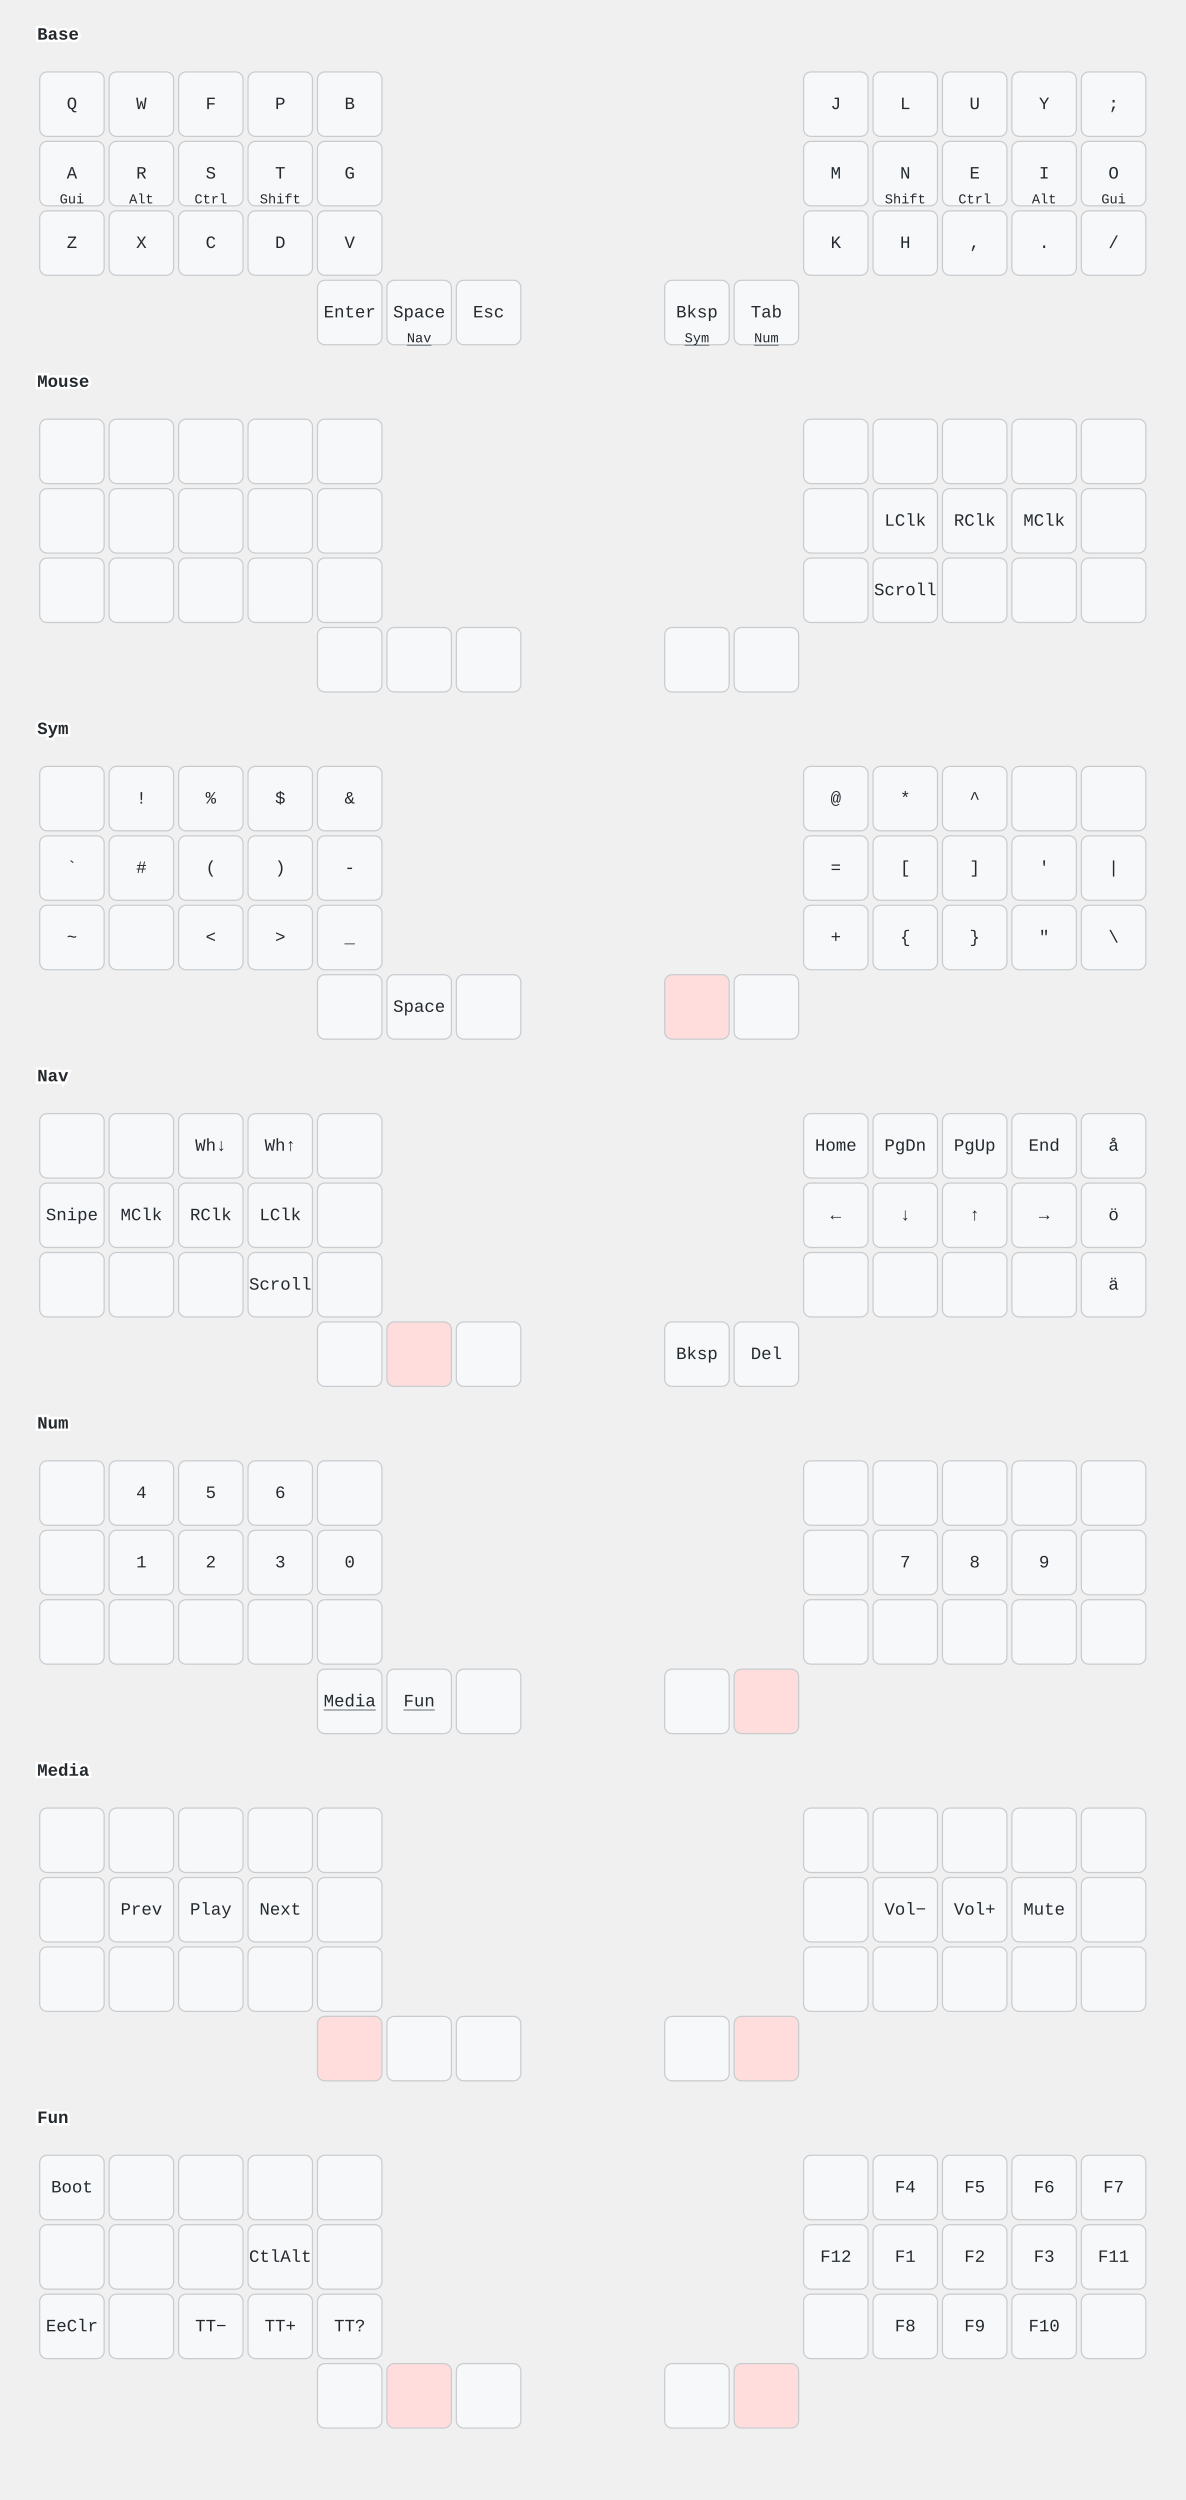
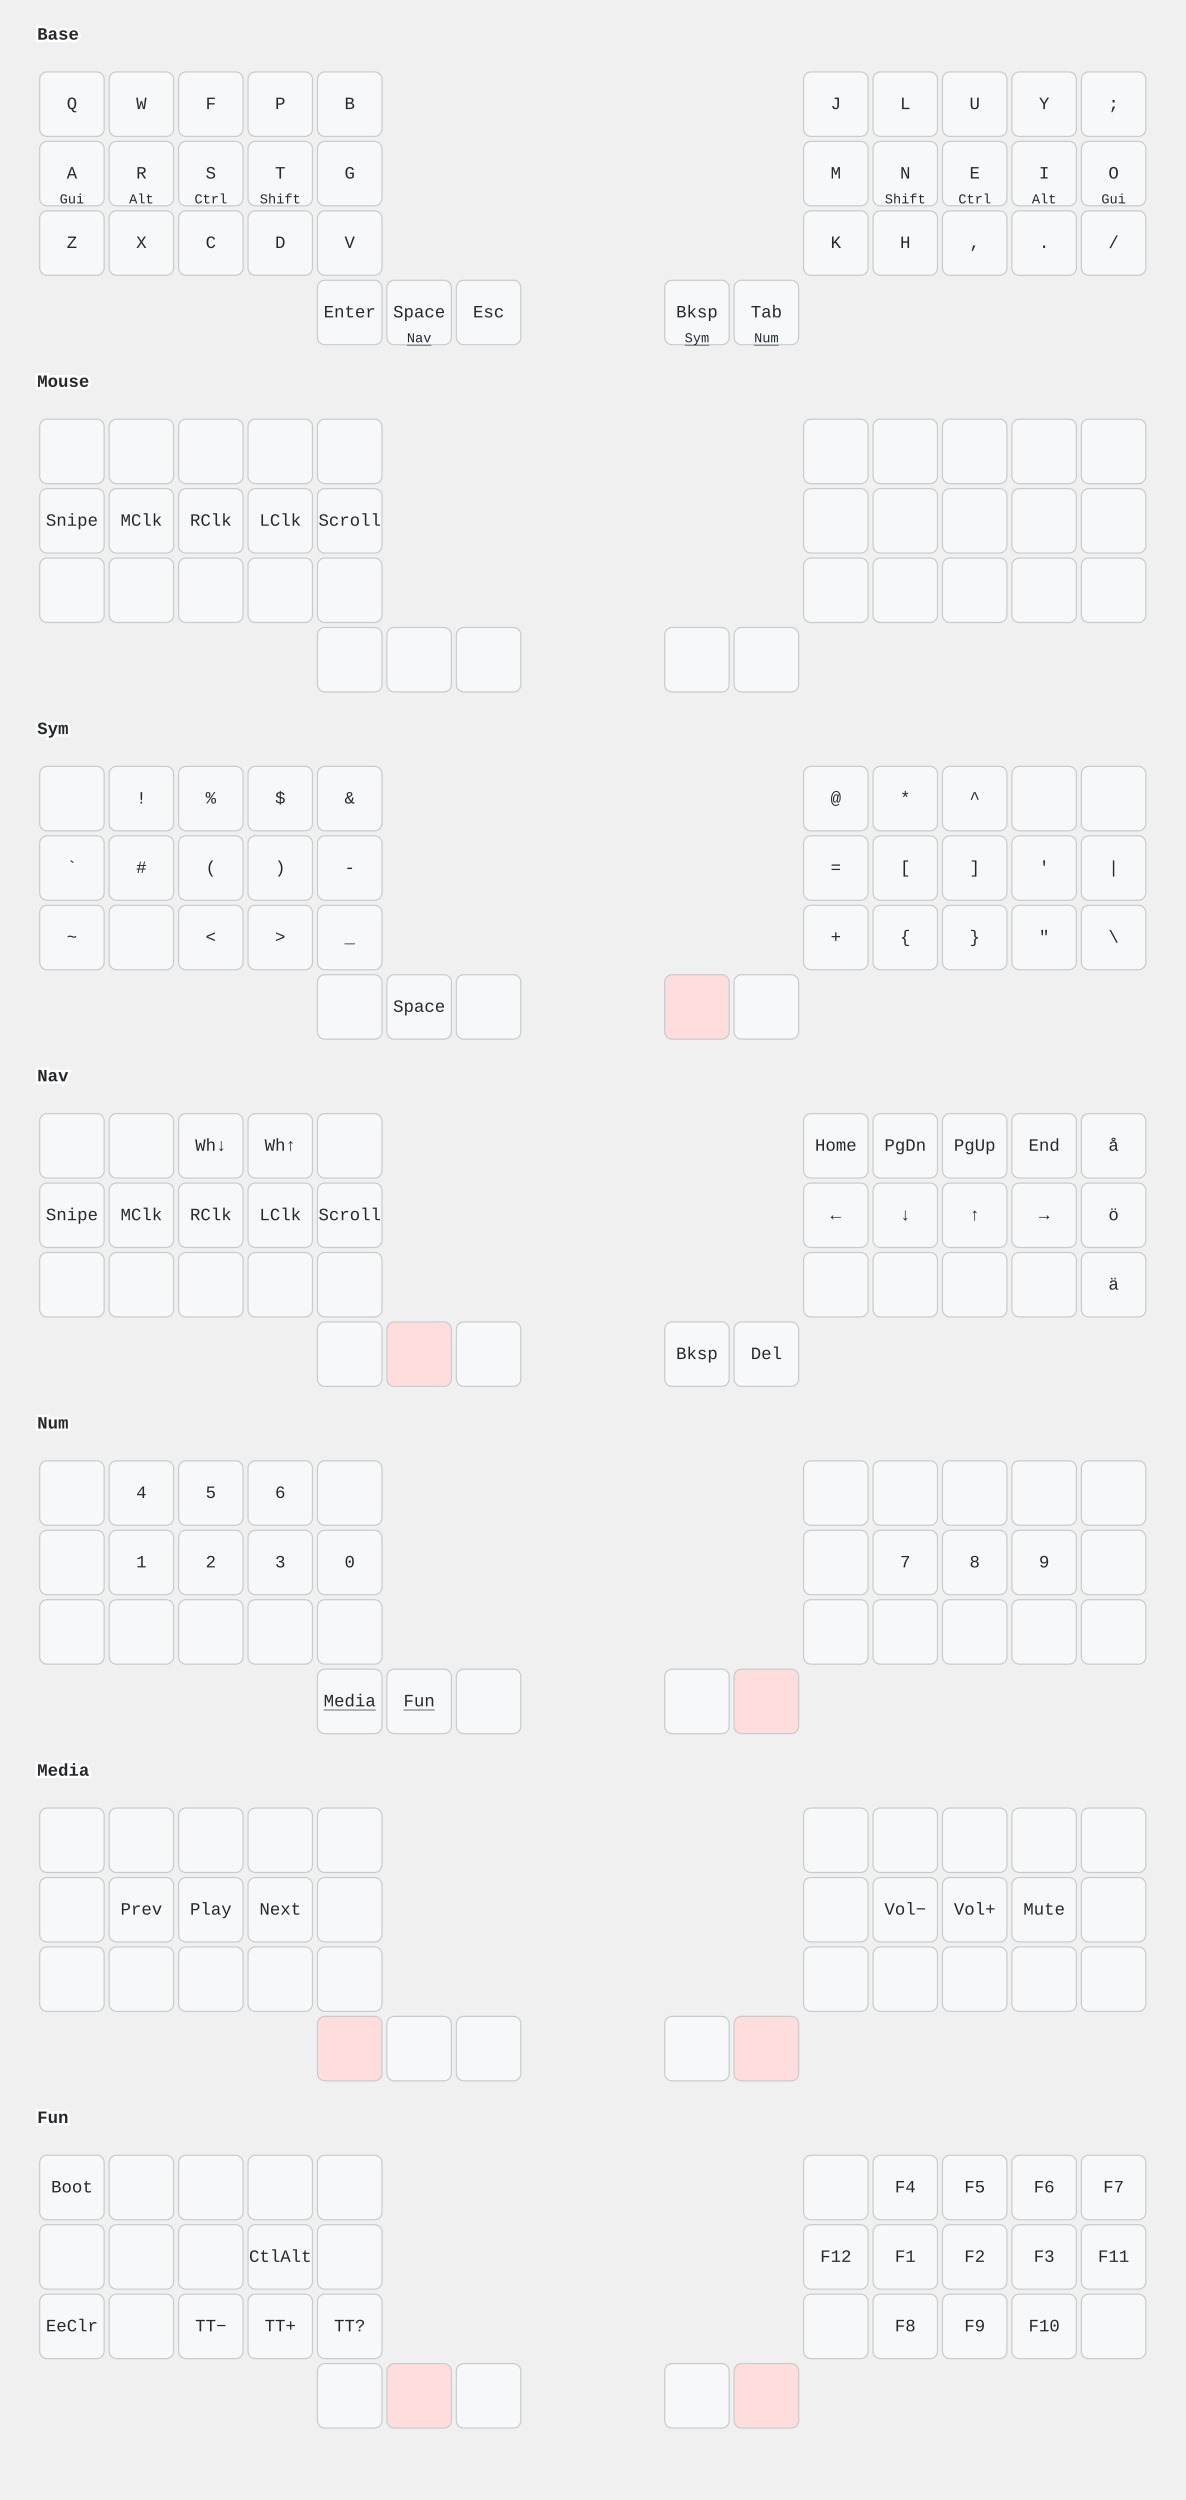
<svg xmlns="http://www.w3.org/2000/svg" width="956" height="2016" viewBox="0 0 956 2016" class="keymap">
  <style>/* inherit to force styles through use tags */
svg path {
    fill: inherit;
}

/* font and background color specifications */
svg.keymap {
    font-family: SFMono-Regular,Consolas,Liberation Mono,Menlo,monospace;
    font-size: 14px;
    font-kerning: normal;
    text-rendering: optimizeLegibility;
    fill: #24292e;
}

/* default key styling */
rect.key {
    fill: #f6f8fa;
}

rect.key, rect.combo {
    stroke: #c9cccf;
    stroke-width: 1;
}

/* default key side styling, only used is draw_key_sides is set */
rect.side {
    filter: brightness(90%);
}

/* color accent for combo boxes */
rect.combo, rect.combo-separate {
    fill: #cdf;
}

/* color accent for held keys */
rect.held, rect.combo.held {
    fill: #fdd;
}

/* color accent for ghost (optional) keys */
rect.ghost, rect.combo.ghost {
    stroke-dasharray: 4, 4;
    stroke-width: 2;
}

text {
    text-anchor: middle;
    dominant-baseline: middle;
}

/* styling for layer labels */
text.label {
    font-weight: bold;
    text-anchor: start;
    stroke: white;
    stroke-width: 4;
    paint-order: stroke;
}

/* styling for optional footer */
text.footer {
    text-anchor: end;
    dominant-baseline: auto;
    stroke: white;
    stroke-width: 4;
    paint-order: stroke;
}

/* styling for combo tap, and key non-tap label text */
text.combo, text.hold, text.shifted, text.left, text.right {
    font-size: 11px;
}

text.hold {
    text-anchor: middle;
    dominant-baseline: auto;
}

text.shifted {
    text-anchor: middle;
    dominant-baseline: hanging;
}

text.left {
    text-anchor: start;
}

text.right {
    text-anchor: end;
}

text.layer-activator {
    text-decoration: underline;
}

/* styling for hold/shifted label text in combo box */
text.combo.hold, text.combo.shifted, text.combo.left, text.combo.right {
    font-size: 8px;
}

/* lighter symbol for transparent keys */
text.trans {
    fill: #7b7e81;
}

/* styling for combo dendrons */
path.combo {
    stroke-width: 1;
    stroke: gray;
    fill: none;
}

/* Start Tabler Icons Cleanup */
/* cannot use height/width with glyphs */
.icon-tabler &gt; path {
    fill: inherit;
    stroke: inherit;
    stroke-width: 2;
}
/* hide tabler's default box */
.icon-tabler &gt; path[stroke="none"][fill="none"] {
    visibility: hidden;
}
/* End Tabler Icons Cleanup */

@media (prefers-color-scheme: dark) {
svg.keymap { fill: #d1d6db; }
rect.key { fill: #3f4750; }
rect.key, rect.combo { stroke: #60666c; }
rect.combo, rect.combo-separate { fill: #1f3d7a; }
rect.held, rect.combo.held { fill: #854747; }
text.label, text.footer { stroke: black; }
text.trans { fill: #7e8184; }
path.combo { stroke: #7f7f7f; }

}</style>
  <g transform="translate(30, 0)" class="layer-Base">
    <text x="0" y="28" class="label" id="Base">Base</text>
    <g transform="translate(0, 56)">
      <g transform="translate(28, 28)" class="key keypos-0">
        <rect rx="6" ry="6" x="-26" y="-26" width="52" height="52" class="key" />
        <text x="0" y="0" class="key tap">Q</text>
      </g>
      <g transform="translate(84, 28)" class="key keypos-1">
        <rect rx="6" ry="6" x="-26" y="-26" width="52" height="52" class="key" />
        <text x="0" y="0" class="key tap">W</text>
      </g>
      <g transform="translate(140, 28)" class="key keypos-2">
        <rect rx="6" ry="6" x="-26" y="-26" width="52" height="52" class="key" />
        <text x="0" y="0" class="key tap">F</text>
      </g>
      <g transform="translate(196, 28)" class="key keypos-3">
        <rect rx="6" ry="6" x="-26" y="-26" width="52" height="52" class="key" />
        <text x="0" y="0" class="key tap">P</text>
      </g>
      <g transform="translate(252, 28)" class="key keypos-4">
        <rect rx="6" ry="6" x="-26" y="-26" width="52" height="52" class="key" />
        <text x="0" y="0" class="key tap">B</text>
      </g>
      <g transform="translate(644, 28)" class="key keypos-5">
        <rect rx="6" ry="6" x="-26" y="-26" width="52" height="52" class="key" />
        <text x="0" y="0" class="key tap">J</text>
      </g>
      <g transform="translate(700, 28)" class="key keypos-6">
        <rect rx="6" ry="6" x="-26" y="-26" width="52" height="52" class="key" />
        <text x="0" y="0" class="key tap">L</text>
      </g>
      <g transform="translate(756, 28)" class="key keypos-7">
        <rect rx="6" ry="6" x="-26" y="-26" width="52" height="52" class="key" />
        <text x="0" y="0" class="key tap">U</text>
      </g>
      <g transform="translate(812, 28)" class="key keypos-8">
        <rect rx="6" ry="6" x="-26" y="-26" width="52" height="52" class="key" />
        <text x="0" y="0" class="key tap">Y</text>
      </g>
      <g transform="translate(868, 28)" class="key keypos-9">
        <rect rx="6" ry="6" x="-26" y="-26" width="52" height="52" class="key" />
        <text x="0" y="0" class="key tap">;</text>
      </g>
      <g transform="translate(28, 84)" class="key keypos-10">
        <rect rx="6" ry="6" x="-26" y="-26" width="52" height="52" class="key" />
        <text x="0" y="0" class="key tap">A</text>
        <text x="0" y="24" class="key hold">Gui</text>
      </g>
      <g transform="translate(84, 84)" class="key keypos-11">
        <rect rx="6" ry="6" x="-26" y="-26" width="52" height="52" class="key" />
        <text x="0" y="0" class="key tap">R</text>
        <text x="0" y="24" class="key hold">Alt</text>
      </g>
      <g transform="translate(140, 84)" class="key keypos-12">
        <rect rx="6" ry="6" x="-26" y="-26" width="52" height="52" class="key" />
        <text x="0" y="0" class="key tap">S</text>
        <text x="0" y="24" class="key hold">Ctrl</text>
      </g>
      <g transform="translate(196, 84)" class="key keypos-13">
        <rect rx="6" ry="6" x="-26" y="-26" width="52" height="52" class="key" />
        <text x="0" y="0" class="key tap">T</text>
        <text x="0" y="24" class="key hold">Shift</text>
      </g>
      <g transform="translate(252, 84)" class="key keypos-14">
        <rect rx="6" ry="6" x="-26" y="-26" width="52" height="52" class="key" />
        <text x="0" y="0" class="key tap">G</text>
      </g>
      <g transform="translate(644, 84)" class="key keypos-15">
        <rect rx="6" ry="6" x="-26" y="-26" width="52" height="52" class="key" />
        <text x="0" y="0" class="key tap">M</text>
      </g>
      <g transform="translate(700, 84)" class="key keypos-16">
        <rect rx="6" ry="6" x="-26" y="-26" width="52" height="52" class="key" />
        <text x="0" y="0" class="key tap">N</text>
        <text x="0" y="24" class="key hold">Shift</text>
      </g>
      <g transform="translate(756, 84)" class="key keypos-17">
        <rect rx="6" ry="6" x="-26" y="-26" width="52" height="52" class="key" />
        <text x="0" y="0" class="key tap">E</text>
        <text x="0" y="24" class="key hold">Ctrl</text>
      </g>
      <g transform="translate(812, 84)" class="key keypos-18">
        <rect rx="6" ry="6" x="-26" y="-26" width="52" height="52" class="key" />
        <text x="0" y="0" class="key tap">I</text>
        <text x="0" y="24" class="key hold">Alt</text>
      </g>
      <g transform="translate(868, 84)" class="key keypos-19">
        <rect rx="6" ry="6" x="-26" y="-26" width="52" height="52" class="key" />
        <text x="0" y="0" class="key tap">O</text>
        <text x="0" y="24" class="key hold">Gui</text>
      </g>
      <g transform="translate(28, 140)" class="key keypos-20">
        <rect rx="6" ry="6" x="-26" y="-26" width="52" height="52" class="key" />
        <text x="0" y="0" class="key tap">Z</text>
      </g>
      <g transform="translate(84, 140)" class="key keypos-21">
        <rect rx="6" ry="6" x="-26" y="-26" width="52" height="52" class="key" />
        <text x="0" y="0" class="key tap">X</text>
      </g>
      <g transform="translate(140, 140)" class="key keypos-22">
        <rect rx="6" ry="6" x="-26" y="-26" width="52" height="52" class="key" />
        <text x="0" y="0" class="key tap">C</text>
      </g>
      <g transform="translate(196, 140)" class="key keypos-23">
        <rect rx="6" ry="6" x="-26" y="-26" width="52" height="52" class="key" />
        <text x="0" y="0" class="key tap">D</text>
      </g>
      <g transform="translate(252, 140)" class="key keypos-24">
        <rect rx="6" ry="6" x="-26" y="-26" width="52" height="52" class="key" />
        <text x="0" y="0" class="key tap">V</text>
      </g>
      <g transform="translate(644, 140)" class="key keypos-25">
        <rect rx="6" ry="6" x="-26" y="-26" width="52" height="52" class="key" />
        <text x="0" y="0" class="key tap">K</text>
      </g>
      <g transform="translate(700, 140)" class="key keypos-26">
        <rect rx="6" ry="6" x="-26" y="-26" width="52" height="52" class="key" />
        <text x="0" y="0" class="key tap">H</text>
      </g>
      <g transform="translate(756, 140)" class="key keypos-27">
        <rect rx="6" ry="6" x="-26" y="-26" width="52" height="52" class="key" />
        <text x="0" y="0" class="key tap">,</text>
      </g>
      <g transform="translate(812, 140)" class="key keypos-28">
        <rect rx="6" ry="6" x="-26" y="-26" width="52" height="52" class="key" />
        <text x="0" y="0" class="key tap">.</text>
      </g>
      <g transform="translate(868, 140)" class="key keypos-29">
        <rect rx="6" ry="6" x="-26" y="-26" width="52" height="52" class="key" />
        <text x="0" y="0" class="key tap">/</text>
      </g>
      <g transform="translate(252, 196)" class="key keypos-30">
        <rect rx="6" ry="6" x="-26" y="-26" width="52" height="52" class="key" />
        <text x="0" y="0" class="key tap">Enter</text>
      </g>
      <g transform="translate(308, 196)" class="key keypos-31">
        <rect rx="6" ry="6" x="-26" y="-26" width="52" height="52" class="key" />
        <text x="0" y="0" class="key tap">Space</text>
        <a href="#Nav">
          <text x="0" y="24" class="key hold layer-activator">Nav</text>
        </a>
      </g>
      <g transform="translate(364, 196)" class="key keypos-32">
        <rect rx="6" ry="6" x="-26" y="-26" width="52" height="52" class="key" />
        <text x="0" y="0" class="key tap">Esc</text>
      </g>
      <g transform="translate(532, 196)" class="key keypos-33">
        <rect rx="6" ry="6" x="-26" y="-26" width="52" height="52" class="key" />
        <text x="0" y="0" class="key tap">Bksp</text>
        <a href="#Sym">
          <text x="0" y="24" class="key hold layer-activator">Sym</text>
        </a>
      </g>
      <g transform="translate(588, 196)" class="key keypos-34">
        <rect rx="6" ry="6" x="-26" y="-26" width="52" height="52" class="key" />
        <text x="0" y="0" class="key tap">Tab</text>
        <a href="#Num">
          <text x="0" y="24" class="key hold layer-activator">Num</text>
        </a>
      </g>
    </g>
  </g>
  <g transform="translate(30, 280)" class="layer-Mouse">
    <text x="0" y="28" class="label" id="Mouse">Mouse</text>
    <g transform="translate(0, 56)">
      <g transform="translate(28, 28)" class="key trans keypos-0">
        <rect rx="6" ry="6" x="-26" y="-26" width="52" height="52" class="key trans" />
      </g>
      <g transform="translate(84, 28)" class="key trans keypos-1">
        <rect rx="6" ry="6" x="-26" y="-26" width="52" height="52" class="key trans" />
      </g>
      <g transform="translate(140, 28)" class="key trans keypos-2">
        <rect rx="6" ry="6" x="-26" y="-26" width="52" height="52" class="key trans" />
      </g>
      <g transform="translate(196, 28)" class="key trans keypos-3">
        <rect rx="6" ry="6" x="-26" y="-26" width="52" height="52" class="key trans" />
      </g>
      <g transform="translate(252, 28)" class="key trans keypos-4">
        <rect rx="6" ry="6" x="-26" y="-26" width="52" height="52" class="key trans" />
      </g>
      <g transform="translate(644, 28)" class="key trans keypos-5">
        <rect rx="6" ry="6" x="-26" y="-26" width="52" height="52" class="key trans" />
      </g>
      <g transform="translate(700, 28)" class="key trans keypos-6">
        <rect rx="6" ry="6" x="-26" y="-26" width="52" height="52" class="key trans" />
      </g>
      <g transform="translate(756, 28)" class="key trans keypos-7">
        <rect rx="6" ry="6" x="-26" y="-26" width="52" height="52" class="key trans" />
      </g>
      <g transform="translate(812, 28)" class="key trans keypos-8">
        <rect rx="6" ry="6" x="-26" y="-26" width="52" height="52" class="key trans" />
      </g>
      <g transform="translate(868, 28)" class="key trans keypos-9">
        <rect rx="6" ry="6" x="-26" y="-26" width="52" height="52" class="key trans" />
      </g>
-       <g transform="translate(28, 84)" class="key trans keypos-10">
-         <rect rx="6" ry="6" x="-26" y="-26" width="52" height="52" class="key trans" />
-       </g>
-       <g transform="translate(84, 84)" class="key trans keypos-11">
-         <rect rx="6" ry="6" x="-26" y="-26" width="52" height="52" class="key trans" />
-       </g>
-       <g transform="translate(140, 84)" class="key trans keypos-12">
-         <rect rx="6" ry="6" x="-26" y="-26" width="52" height="52" class="key trans" />
-       </g>
-       <g transform="translate(196, 84)" class="key trans keypos-13">
-         <rect rx="6" ry="6" x="-26" y="-26" width="52" height="52" class="key trans" />
-       </g>
-       <g transform="translate(252, 84)" class="key trans keypos-14">
-         <rect rx="6" ry="6" x="-26" y="-26" width="52" height="52" class="key trans" />
+       <g transform="translate(28, 84)" class="key keypos-10">
+         <rect rx="6" ry="6" x="-26" y="-26" width="52" height="52" class="key" />
+         <text x="0" y="0" class="key tap">Snipe</text>
+       </g>
+       <g transform="translate(84, 84)" class="key keypos-11">
+         <rect rx="6" ry="6" x="-26" y="-26" width="52" height="52" class="key" />
+         <text x="0" y="0" class="key tap">MClk</text>
+       </g>
+       <g transform="translate(140, 84)" class="key keypos-12">
+         <rect rx="6" ry="6" x="-26" y="-26" width="52" height="52" class="key" />
+         <text x="0" y="0" class="key tap">RClk</text>
+       </g>
+       <g transform="translate(196, 84)" class="key keypos-13">
+         <rect rx="6" ry="6" x="-26" y="-26" width="52" height="52" class="key" />
+         <text x="0" y="0" class="key tap">LClk</text>
+       </g>
+       <g transform="translate(252, 84)" class="key keypos-14">
+         <rect rx="6" ry="6" x="-26" y="-26" width="52" height="52" class="key" />
+         <text x="0" y="0" class="key tap">Scroll</text>
      </g>
      <g transform="translate(644, 84)" class="key trans keypos-15">
        <rect rx="6" ry="6" x="-26" y="-26" width="52" height="52" class="key trans" />
      </g>
-       <g transform="translate(700, 84)" class="key keypos-16">
-         <rect rx="6" ry="6" x="-26" y="-26" width="52" height="52" class="key" />
-         <text x="0" y="0" class="key tap">LClk</text>
-       </g>
-       <g transform="translate(756, 84)" class="key keypos-17">
-         <rect rx="6" ry="6" x="-26" y="-26" width="52" height="52" class="key" />
-         <text x="0" y="0" class="key tap">RClk</text>
-       </g>
-       <g transform="translate(812, 84)" class="key keypos-18">
-         <rect rx="6" ry="6" x="-26" y="-26" width="52" height="52" class="key" />
-         <text x="0" y="0" class="key tap">MClk</text>
+       <g transform="translate(700, 84)" class="key trans keypos-16">
+         <rect rx="6" ry="6" x="-26" y="-26" width="52" height="52" class="key trans" />
+       </g>
+       <g transform="translate(756, 84)" class="key trans keypos-17">
+         <rect rx="6" ry="6" x="-26" y="-26" width="52" height="52" class="key trans" />
+       </g>
+       <g transform="translate(812, 84)" class="key trans keypos-18">
+         <rect rx="6" ry="6" x="-26" y="-26" width="52" height="52" class="key trans" />
      </g>
      <g transform="translate(868, 84)" class="key trans keypos-19">
        <rect rx="6" ry="6" x="-26" y="-26" width="52" height="52" class="key trans" />
      </g>
      <g transform="translate(28, 140)" class="key trans keypos-20">
        <rect rx="6" ry="6" x="-26" y="-26" width="52" height="52" class="key trans" />
      </g>
      <g transform="translate(84, 140)" class="key trans keypos-21">
        <rect rx="6" ry="6" x="-26" y="-26" width="52" height="52" class="key trans" />
      </g>
      <g transform="translate(140, 140)" class="key trans keypos-22">
        <rect rx="6" ry="6" x="-26" y="-26" width="52" height="52" class="key trans" />
      </g>
      <g transform="translate(196, 140)" class="key trans keypos-23">
        <rect rx="6" ry="6" x="-26" y="-26" width="52" height="52" class="key trans" />
      </g>
      <g transform="translate(252, 140)" class="key trans keypos-24">
        <rect rx="6" ry="6" x="-26" y="-26" width="52" height="52" class="key trans" />
      </g>
      <g transform="translate(644, 140)" class="key trans keypos-25">
        <rect rx="6" ry="6" x="-26" y="-26" width="52" height="52" class="key trans" />
      </g>
-       <g transform="translate(700, 140)" class="key keypos-26">
-         <rect rx="6" ry="6" x="-26" y="-26" width="52" height="52" class="key" />
-         <text x="0" y="0" class="key tap">Scroll</text>
+       <g transform="translate(700, 140)" class="key trans keypos-26">
+         <rect rx="6" ry="6" x="-26" y="-26" width="52" height="52" class="key trans" />
      </g>
      <g transform="translate(756, 140)" class="key trans keypos-27">
        <rect rx="6" ry="6" x="-26" y="-26" width="52" height="52" class="key trans" />
      </g>
      <g transform="translate(812, 140)" class="key trans keypos-28">
        <rect rx="6" ry="6" x="-26" y="-26" width="52" height="52" class="key trans" />
      </g>
      <g transform="translate(868, 140)" class="key trans keypos-29">
        <rect rx="6" ry="6" x="-26" y="-26" width="52" height="52" class="key trans" />
      </g>
      <g transform="translate(252, 196)" class="key trans keypos-30">
        <rect rx="6" ry="6" x="-26" y="-26" width="52" height="52" class="key trans" />
      </g>
      <g transform="translate(308, 196)" class="key trans keypos-31">
        <rect rx="6" ry="6" x="-26" y="-26" width="52" height="52" class="key trans" />
      </g>
      <g transform="translate(364, 196)" class="key trans keypos-32">
        <rect rx="6" ry="6" x="-26" y="-26" width="52" height="52" class="key trans" />
      </g>
      <g transform="translate(532, 196)" class="key trans keypos-33">
        <rect rx="6" ry="6" x="-26" y="-26" width="52" height="52" class="key trans" />
      </g>
      <g transform="translate(588, 196)" class="key trans keypos-34">
        <rect rx="6" ry="6" x="-26" y="-26" width="52" height="52" class="key trans" />
      </g>
    </g>
  </g>
  <g transform="translate(30, 560)" class="layer-Sym">
    <text x="0" y="28" class="label" id="Sym">Sym</text>
    <g transform="translate(0, 56)">
      <g transform="translate(28, 28)" class="key trans keypos-0">
        <rect rx="6" ry="6" x="-26" y="-26" width="52" height="52" class="key trans" />
      </g>
      <g transform="translate(84, 28)" class="key keypos-1">
        <rect rx="6" ry="6" x="-26" y="-26" width="52" height="52" class="key" />
        <text x="0" y="0" class="key tap">!</text>
      </g>
      <g transform="translate(140, 28)" class="key keypos-2">
        <rect rx="6" ry="6" x="-26" y="-26" width="52" height="52" class="key" />
        <text x="0" y="0" class="key tap">%</text>
      </g>
      <g transform="translate(196, 28)" class="key keypos-3">
        <rect rx="6" ry="6" x="-26" y="-26" width="52" height="52" class="key" />
        <text x="0" y="0" class="key tap">$</text>
      </g>
      <g transform="translate(252, 28)" class="key keypos-4">
        <rect rx="6" ry="6" x="-26" y="-26" width="52" height="52" class="key" />
        <text x="0" y="0" class="key tap">&amp;</text>
      </g>
      <g transform="translate(644, 28)" class="key keypos-5">
        <rect rx="6" ry="6" x="-26" y="-26" width="52" height="52" class="key" />
        <text x="0" y="0" class="key tap">@</text>
      </g>
      <g transform="translate(700, 28)" class="key keypos-6">
        <rect rx="6" ry="6" x="-26" y="-26" width="52" height="52" class="key" />
        <text x="0" y="0" class="key tap">*</text>
      </g>
      <g transform="translate(756, 28)" class="key keypos-7">
        <rect rx="6" ry="6" x="-26" y="-26" width="52" height="52" class="key" />
        <text x="0" y="0" class="key tap">^</text>
      </g>
      <g transform="translate(812, 28)" class="key trans keypos-8">
        <rect rx="6" ry="6" x="-26" y="-26" width="52" height="52" class="key trans" />
      </g>
      <g transform="translate(868, 28)" class="key trans keypos-9">
        <rect rx="6" ry="6" x="-26" y="-26" width="52" height="52" class="key trans" />
      </g>
      <g transform="translate(28, 84)" class="key keypos-10">
        <rect rx="6" ry="6" x="-26" y="-26" width="52" height="52" class="key" />
        <text x="0" y="0" class="key tap">`</text>
      </g>
      <g transform="translate(84, 84)" class="key keypos-11">
        <rect rx="6" ry="6" x="-26" y="-26" width="52" height="52" class="key" />
        <text x="0" y="0" class="key tap">#</text>
      </g>
      <g transform="translate(140, 84)" class="key keypos-12">
        <rect rx="6" ry="6" x="-26" y="-26" width="52" height="52" class="key" />
        <text x="0" y="0" class="key tap">(</text>
      </g>
      <g transform="translate(196, 84)" class="key keypos-13">
        <rect rx="6" ry="6" x="-26" y="-26" width="52" height="52" class="key" />
        <text x="0" y="0" class="key tap">)</text>
      </g>
      <g transform="translate(252, 84)" class="key keypos-14">
        <rect rx="6" ry="6" x="-26" y="-26" width="52" height="52" class="key" />
        <text x="0" y="0" class="key tap">-</text>
      </g>
      <g transform="translate(644, 84)" class="key keypos-15">
        <rect rx="6" ry="6" x="-26" y="-26" width="52" height="52" class="key" />
        <text x="0" y="0" class="key tap">=</text>
      </g>
      <g transform="translate(700, 84)" class="key keypos-16">
        <rect rx="6" ry="6" x="-26" y="-26" width="52" height="52" class="key" />
        <text x="0" y="0" class="key tap">[</text>
      </g>
      <g transform="translate(756, 84)" class="key keypos-17">
        <rect rx="6" ry="6" x="-26" y="-26" width="52" height="52" class="key" />
        <text x="0" y="0" class="key tap">]</text>
      </g>
      <g transform="translate(812, 84)" class="key keypos-18">
        <rect rx="6" ry="6" x="-26" y="-26" width="52" height="52" class="key" />
        <text x="0" y="0" class="key tap">'</text>
      </g>
      <g transform="translate(868, 84)" class="key keypos-19">
        <rect rx="6" ry="6" x="-26" y="-26" width="52" height="52" class="key" />
        <text x="0" y="0" class="key tap">|</text>
      </g>
      <g transform="translate(28, 140)" class="key keypos-20">
        <rect rx="6" ry="6" x="-26" y="-26" width="52" height="52" class="key" />
        <text x="0" y="0" class="key tap">~</text>
      </g>
      <g transform="translate(84, 140)" class="key trans keypos-21">
        <rect rx="6" ry="6" x="-26" y="-26" width="52" height="52" class="key trans" />
      </g>
      <g transform="translate(140, 140)" class="key keypos-22">
        <rect rx="6" ry="6" x="-26" y="-26" width="52" height="52" class="key" />
        <text x="0" y="0" class="key tap">&lt;</text>
      </g>
      <g transform="translate(196, 140)" class="key keypos-23">
        <rect rx="6" ry="6" x="-26" y="-26" width="52" height="52" class="key" />
        <text x="0" y="0" class="key tap">&gt;</text>
      </g>
      <g transform="translate(252, 140)" class="key keypos-24">
        <rect rx="6" ry="6" x="-26" y="-26" width="52" height="52" class="key" />
        <text x="0" y="0" class="key tap">_</text>
      </g>
      <g transform="translate(644, 140)" class="key keypos-25">
        <rect rx="6" ry="6" x="-26" y="-26" width="52" height="52" class="key" />
        <text x="0" y="0" class="key tap">+</text>
      </g>
      <g transform="translate(700, 140)" class="key keypos-26">
        <rect rx="6" ry="6" x="-26" y="-26" width="52" height="52" class="key" />
        <text x="0" y="0" class="key tap">{</text>
      </g>
      <g transform="translate(756, 140)" class="key keypos-27">
        <rect rx="6" ry="6" x="-26" y="-26" width="52" height="52" class="key" />
        <text x="0" y="0" class="key tap">}</text>
      </g>
      <g transform="translate(812, 140)" class="key keypos-28">
        <rect rx="6" ry="6" x="-26" y="-26" width="52" height="52" class="key" />
        <text x="0" y="0" class="key tap">"</text>
      </g>
      <g transform="translate(868, 140)" class="key keypos-29">
        <rect rx="6" ry="6" x="-26" y="-26" width="52" height="52" class="key" />
        <text x="0" y="0" class="key tap">\</text>
      </g>
      <g transform="translate(252, 196)" class="key trans keypos-30">
        <rect rx="6" ry="6" x="-26" y="-26" width="52" height="52" class="key trans" />
      </g>
      <g transform="translate(308, 196)" class="key keypos-31">
        <rect rx="6" ry="6" x="-26" y="-26" width="52" height="52" class="key" />
        <text x="0" y="0" class="key tap">Space</text>
      </g>
      <g transform="translate(364, 196)" class="key trans keypos-32">
        <rect rx="6" ry="6" x="-26" y="-26" width="52" height="52" class="key trans" />
      </g>
      <g transform="translate(532, 196)" class="key held keypos-33">
        <rect rx="6" ry="6" x="-26" y="-26" width="52" height="52" class="key held" />
      </g>
      <g transform="translate(588, 196)" class="key trans keypos-34">
        <rect rx="6" ry="6" x="-26" y="-26" width="52" height="52" class="key trans" />
      </g>
    </g>
  </g>
  <g transform="translate(30, 840)" class="layer-Nav">
    <text x="0" y="28" class="label" id="Nav">Nav</text>
    <g transform="translate(0, 56)">
      <g transform="translate(28, 28)" class="key trans keypos-0">
        <rect rx="6" ry="6" x="-26" y="-26" width="52" height="52" class="key trans" />
      </g>
      <g transform="translate(84, 28)" class="key trans keypos-1">
        <rect rx="6" ry="6" x="-26" y="-26" width="52" height="52" class="key trans" />
      </g>
      <g transform="translate(140, 28)" class="key keypos-2">
        <rect rx="6" ry="6" x="-26" y="-26" width="52" height="52" class="key" />
        <text x="0" y="0" class="key tap">Wh↓</text>
      </g>
      <g transform="translate(196, 28)" class="key keypos-3">
        <rect rx="6" ry="6" x="-26" y="-26" width="52" height="52" class="key" />
        <text x="0" y="0" class="key tap">Wh↑</text>
      </g>
      <g transform="translate(252, 28)" class="key trans keypos-4">
        <rect rx="6" ry="6" x="-26" y="-26" width="52" height="52" class="key trans" />
      </g>
      <g transform="translate(644, 28)" class="key keypos-5">
        <rect rx="6" ry="6" x="-26" y="-26" width="52" height="52" class="key" />
        <text x="0" y="0" class="key tap">Home</text>
      </g>
      <g transform="translate(700, 28)" class="key keypos-6">
        <rect rx="6" ry="6" x="-26" y="-26" width="52" height="52" class="key" />
        <text x="0" y="0" class="key tap">PgDn</text>
      </g>
      <g transform="translate(756, 28)" class="key keypos-7">
        <rect rx="6" ry="6" x="-26" y="-26" width="52" height="52" class="key" />
        <text x="0" y="0" class="key tap">PgUp</text>
      </g>
      <g transform="translate(812, 28)" class="key keypos-8">
        <rect rx="6" ry="6" x="-26" y="-26" width="52" height="52" class="key" />
        <text x="0" y="0" class="key tap">End</text>
      </g>
      <g transform="translate(868, 28)" class="key keypos-9">
        <rect rx="6" ry="6" x="-26" y="-26" width="52" height="52" class="key" />
        <text x="0" y="0" class="key tap">å</text>
      </g>
      <g transform="translate(28, 84)" class="key keypos-10">
        <rect rx="6" ry="6" x="-26" y="-26" width="52" height="52" class="key" />
        <text x="0" y="0" class="key tap">Snipe</text>
      </g>
      <g transform="translate(84, 84)" class="key keypos-11">
        <rect rx="6" ry="6" x="-26" y="-26" width="52" height="52" class="key" />
        <text x="0" y="0" class="key tap">MClk</text>
      </g>
      <g transform="translate(140, 84)" class="key keypos-12">
        <rect rx="6" ry="6" x="-26" y="-26" width="52" height="52" class="key" />
        <text x="0" y="0" class="key tap">RClk</text>
      </g>
      <g transform="translate(196, 84)" class="key keypos-13">
        <rect rx="6" ry="6" x="-26" y="-26" width="52" height="52" class="key" />
        <text x="0" y="0" class="key tap">LClk</text>
      </g>
-       <g transform="translate(252, 84)" class="key trans keypos-14">
-         <rect rx="6" ry="6" x="-26" y="-26" width="52" height="52" class="key trans" />
+       <g transform="translate(252, 84)" class="key keypos-14">
+         <rect rx="6" ry="6" x="-26" y="-26" width="52" height="52" class="key" />
+         <text x="0" y="0" class="key tap">Scroll</text>
      </g>
      <g transform="translate(644, 84)" class="key keypos-15">
        <rect rx="6" ry="6" x="-26" y="-26" width="52" height="52" class="key" />
        <text x="0" y="0" class="key tap">←</text>
      </g>
      <g transform="translate(700, 84)" class="key keypos-16">
        <rect rx="6" ry="6" x="-26" y="-26" width="52" height="52" class="key" />
        <text x="0" y="0" class="key tap">↓</text>
      </g>
      <g transform="translate(756, 84)" class="key keypos-17">
        <rect rx="6" ry="6" x="-26" y="-26" width="52" height="52" class="key" />
        <text x="0" y="0" class="key tap">↑</text>
      </g>
      <g transform="translate(812, 84)" class="key keypos-18">
        <rect rx="6" ry="6" x="-26" y="-26" width="52" height="52" class="key" />
        <text x="0" y="0" class="key tap">→</text>
      </g>
      <g transform="translate(868, 84)" class="key keypos-19">
        <rect rx="6" ry="6" x="-26" y="-26" width="52" height="52" class="key" />
        <text x="0" y="0" class="key tap">ö</text>
      </g>
      <g transform="translate(28, 140)" class="key trans keypos-20">
        <rect rx="6" ry="6" x="-26" y="-26" width="52" height="52" class="key trans" />
      </g>
      <g transform="translate(84, 140)" class="key trans keypos-21">
        <rect rx="6" ry="6" x="-26" y="-26" width="52" height="52" class="key trans" />
      </g>
      <g transform="translate(140, 140)" class="key trans keypos-22">
        <rect rx="6" ry="6" x="-26" y="-26" width="52" height="52" class="key trans" />
      </g>
-       <g transform="translate(196, 140)" class="key keypos-23">
-         <rect rx="6" ry="6" x="-26" y="-26" width="52" height="52" class="key" />
-         <text x="0" y="0" class="key tap">Scroll</text>
+       <g transform="translate(196, 140)" class="key trans keypos-23">
+         <rect rx="6" ry="6" x="-26" y="-26" width="52" height="52" class="key trans" />
      </g>
      <g transform="translate(252, 140)" class="key trans keypos-24">
        <rect rx="6" ry="6" x="-26" y="-26" width="52" height="52" class="key trans" />
      </g>
      <g transform="translate(644, 140)" class="key trans keypos-25">
        <rect rx="6" ry="6" x="-26" y="-26" width="52" height="52" class="key trans" />
      </g>
      <g transform="translate(700, 140)" class="key trans keypos-26">
        <rect rx="6" ry="6" x="-26" y="-26" width="52" height="52" class="key trans" />
      </g>
      <g transform="translate(756, 140)" class="key trans keypos-27">
        <rect rx="6" ry="6" x="-26" y="-26" width="52" height="52" class="key trans" />
      </g>
      <g transform="translate(812, 140)" class="key trans keypos-28">
        <rect rx="6" ry="6" x="-26" y="-26" width="52" height="52" class="key trans" />
      </g>
      <g transform="translate(868, 140)" class="key keypos-29">
        <rect rx="6" ry="6" x="-26" y="-26" width="52" height="52" class="key" />
        <text x="0" y="0" class="key tap">ä</text>
      </g>
      <g transform="translate(252, 196)" class="key trans keypos-30">
        <rect rx="6" ry="6" x="-26" y="-26" width="52" height="52" class="key trans" />
      </g>
      <g transform="translate(308, 196)" class="key held keypos-31">
        <rect rx="6" ry="6" x="-26" y="-26" width="52" height="52" class="key held" />
      </g>
      <g transform="translate(364, 196)" class="key trans keypos-32">
        <rect rx="6" ry="6" x="-26" y="-26" width="52" height="52" class="key trans" />
      </g>
      <g transform="translate(532, 196)" class="key keypos-33">
        <rect rx="6" ry="6" x="-26" y="-26" width="52" height="52" class="key" />
        <text x="0" y="0" class="key tap">Bksp</text>
      </g>
      <g transform="translate(588, 196)" class="key keypos-34">
        <rect rx="6" ry="6" x="-26" y="-26" width="52" height="52" class="key" />
        <text x="0" y="0" class="key tap">Del</text>
      </g>
    </g>
  </g>
  <g transform="translate(30, 1120)" class="layer-Num">
    <text x="0" y="28" class="label" id="Num">Num</text>
    <g transform="translate(0, 56)">
      <g transform="translate(28, 28)" class="key trans keypos-0">
        <rect rx="6" ry="6" x="-26" y="-26" width="52" height="52" class="key trans" />
      </g>
      <g transform="translate(84, 28)" class="key keypos-1">
        <rect rx="6" ry="6" x="-26" y="-26" width="52" height="52" class="key" />
        <text x="0" y="0" class="key tap">4</text>
      </g>
      <g transform="translate(140, 28)" class="key keypos-2">
        <rect rx="6" ry="6" x="-26" y="-26" width="52" height="52" class="key" />
        <text x="0" y="0" class="key tap">5</text>
      </g>
      <g transform="translate(196, 28)" class="key keypos-3">
        <rect rx="6" ry="6" x="-26" y="-26" width="52" height="52" class="key" />
        <text x="0" y="0" class="key tap">6</text>
      </g>
      <g transform="translate(252, 28)" class="key trans keypos-4">
        <rect rx="6" ry="6" x="-26" y="-26" width="52" height="52" class="key trans" />
      </g>
      <g transform="translate(644, 28)" class="key trans keypos-5">
        <rect rx="6" ry="6" x="-26" y="-26" width="52" height="52" class="key trans" />
      </g>
      <g transform="translate(700, 28)" class="key trans keypos-6">
        <rect rx="6" ry="6" x="-26" y="-26" width="52" height="52" class="key trans" />
      </g>
      <g transform="translate(756, 28)" class="key trans keypos-7">
        <rect rx="6" ry="6" x="-26" y="-26" width="52" height="52" class="key trans" />
      </g>
      <g transform="translate(812, 28)" class="key trans keypos-8">
        <rect rx="6" ry="6" x="-26" y="-26" width="52" height="52" class="key trans" />
      </g>
      <g transform="translate(868, 28)" class="key trans keypos-9">
        <rect rx="6" ry="6" x="-26" y="-26" width="52" height="52" class="key trans" />
      </g>
      <g transform="translate(28, 84)" class="key trans keypos-10">
        <rect rx="6" ry="6" x="-26" y="-26" width="52" height="52" class="key trans" />
      </g>
      <g transform="translate(84, 84)" class="key keypos-11">
        <rect rx="6" ry="6" x="-26" y="-26" width="52" height="52" class="key" />
        <text x="0" y="0" class="key tap">1</text>
      </g>
      <g transform="translate(140, 84)" class="key keypos-12">
        <rect rx="6" ry="6" x="-26" y="-26" width="52" height="52" class="key" />
        <text x="0" y="0" class="key tap">2</text>
      </g>
      <g transform="translate(196, 84)" class="key keypos-13">
        <rect rx="6" ry="6" x="-26" y="-26" width="52" height="52" class="key" />
        <text x="0" y="0" class="key tap">3</text>
      </g>
      <g transform="translate(252, 84)" class="key keypos-14">
        <rect rx="6" ry="6" x="-26" y="-26" width="52" height="52" class="key" />
        <text x="0" y="0" class="key tap">0</text>
      </g>
      <g transform="translate(644, 84)" class="key trans keypos-15">
        <rect rx="6" ry="6" x="-26" y="-26" width="52" height="52" class="key trans" />
      </g>
      <g transform="translate(700, 84)" class="key keypos-16">
        <rect rx="6" ry="6" x="-26" y="-26" width="52" height="52" class="key" />
        <text x="0" y="0" class="key tap">7</text>
      </g>
      <g transform="translate(756, 84)" class="key keypos-17">
        <rect rx="6" ry="6" x="-26" y="-26" width="52" height="52" class="key" />
        <text x="0" y="0" class="key tap">8</text>
      </g>
      <g transform="translate(812, 84)" class="key keypos-18">
        <rect rx="6" ry="6" x="-26" y="-26" width="52" height="52" class="key" />
        <text x="0" y="0" class="key tap">9</text>
      </g>
      <g transform="translate(868, 84)" class="key trans keypos-19">
        <rect rx="6" ry="6" x="-26" y="-26" width="52" height="52" class="key trans" />
      </g>
      <g transform="translate(28, 140)" class="key trans keypos-20">
        <rect rx="6" ry="6" x="-26" y="-26" width="52" height="52" class="key trans" />
      </g>
      <g transform="translate(84, 140)" class="key trans keypos-21">
        <rect rx="6" ry="6" x="-26" y="-26" width="52" height="52" class="key trans" />
      </g>
      <g transform="translate(140, 140)" class="key trans keypos-22">
        <rect rx="6" ry="6" x="-26" y="-26" width="52" height="52" class="key trans" />
      </g>
      <g transform="translate(196, 140)" class="key trans keypos-23">
        <rect rx="6" ry="6" x="-26" y="-26" width="52" height="52" class="key trans" />
      </g>
      <g transform="translate(252, 140)" class="key trans keypos-24">
        <rect rx="6" ry="6" x="-26" y="-26" width="52" height="52" class="key trans" />
      </g>
      <g transform="translate(644, 140)" class="key trans keypos-25">
        <rect rx="6" ry="6" x="-26" y="-26" width="52" height="52" class="key trans" />
      </g>
      <g transform="translate(700, 140)" class="key trans keypos-26">
        <rect rx="6" ry="6" x="-26" y="-26" width="52" height="52" class="key trans" />
      </g>
      <g transform="translate(756, 140)" class="key trans keypos-27">
        <rect rx="6" ry="6" x="-26" y="-26" width="52" height="52" class="key trans" />
      </g>
      <g transform="translate(812, 140)" class="key trans keypos-28">
        <rect rx="6" ry="6" x="-26" y="-26" width="52" height="52" class="key trans" />
      </g>
      <g transform="translate(868, 140)" class="key trans keypos-29">
        <rect rx="6" ry="6" x="-26" y="-26" width="52" height="52" class="key trans" />
      </g>
      <g transform="translate(252, 196)" class="key keypos-30">
        <rect rx="6" ry="6" x="-26" y="-26" width="52" height="52" class="key" />
        <a href="#Media">
          <text x="0" y="0" class="key tap layer-activator">Media</text>
        </a>
      </g>
      <g transform="translate(308, 196)" class="key keypos-31">
        <rect rx="6" ry="6" x="-26" y="-26" width="52" height="52" class="key" />
        <a href="#Fun">
          <text x="0" y="0" class="key tap layer-activator">Fun</text>
        </a>
      </g>
      <g transform="translate(364, 196)" class="key trans keypos-32">
        <rect rx="6" ry="6" x="-26" y="-26" width="52" height="52" class="key trans" />
      </g>
      <g transform="translate(532, 196)" class="key trans keypos-33">
        <rect rx="6" ry="6" x="-26" y="-26" width="52" height="52" class="key trans" />
      </g>
      <g transform="translate(588, 196)" class="key held keypos-34">
        <rect rx="6" ry="6" x="-26" y="-26" width="52" height="52" class="key held" />
      </g>
    </g>
  </g>
  <g transform="translate(30, 1400)" class="layer-Media">
    <text x="0" y="28" class="label" id="Media">Media</text>
    <g transform="translate(0, 56)">
      <g transform="translate(28, 28)" class="key trans keypos-0">
        <rect rx="6" ry="6" x="-26" y="-26" width="52" height="52" class="key trans" />
      </g>
      <g transform="translate(84, 28)" class="key trans keypos-1">
        <rect rx="6" ry="6" x="-26" y="-26" width="52" height="52" class="key trans" />
      </g>
      <g transform="translate(140, 28)" class="key trans keypos-2">
        <rect rx="6" ry="6" x="-26" y="-26" width="52" height="52" class="key trans" />
      </g>
      <g transform="translate(196, 28)" class="key trans keypos-3">
        <rect rx="6" ry="6" x="-26" y="-26" width="52" height="52" class="key trans" />
      </g>
      <g transform="translate(252, 28)" class="key trans keypos-4">
        <rect rx="6" ry="6" x="-26" y="-26" width="52" height="52" class="key trans" />
      </g>
      <g transform="translate(644, 28)" class="key trans keypos-5">
        <rect rx="6" ry="6" x="-26" y="-26" width="52" height="52" class="key trans" />
      </g>
      <g transform="translate(700, 28)" class="key trans keypos-6">
        <rect rx="6" ry="6" x="-26" y="-26" width="52" height="52" class="key trans" />
      </g>
      <g transform="translate(756, 28)" class="key trans keypos-7">
        <rect rx="6" ry="6" x="-26" y="-26" width="52" height="52" class="key trans" />
      </g>
      <g transform="translate(812, 28)" class="key trans keypos-8">
        <rect rx="6" ry="6" x="-26" y="-26" width="52" height="52" class="key trans" />
      </g>
      <g transform="translate(868, 28)" class="key trans keypos-9">
        <rect rx="6" ry="6" x="-26" y="-26" width="52" height="52" class="key trans" />
      </g>
      <g transform="translate(28, 84)" class="key trans keypos-10">
        <rect rx="6" ry="6" x="-26" y="-26" width="52" height="52" class="key trans" />
      </g>
      <g transform="translate(84, 84)" class="key keypos-11">
        <rect rx="6" ry="6" x="-26" y="-26" width="52" height="52" class="key" />
        <text x="0" y="0" class="key tap">Prev</text>
      </g>
      <g transform="translate(140, 84)" class="key keypos-12">
        <rect rx="6" ry="6" x="-26" y="-26" width="52" height="52" class="key" />
        <text x="0" y="0" class="key tap">Play</text>
      </g>
      <g transform="translate(196, 84)" class="key keypos-13">
        <rect rx="6" ry="6" x="-26" y="-26" width="52" height="52" class="key" />
        <text x="0" y="0" class="key tap">Next</text>
      </g>
      <g transform="translate(252, 84)" class="key trans keypos-14">
        <rect rx="6" ry="6" x="-26" y="-26" width="52" height="52" class="key trans" />
      </g>
      <g transform="translate(644, 84)" class="key trans keypos-15">
        <rect rx="6" ry="6" x="-26" y="-26" width="52" height="52" class="key trans" />
      </g>
      <g transform="translate(700, 84)" class="key keypos-16">
        <rect rx="6" ry="6" x="-26" y="-26" width="52" height="52" class="key" />
        <text x="0" y="0" class="key tap">Vol−</text>
      </g>
      <g transform="translate(756, 84)" class="key keypos-17">
        <rect rx="6" ry="6" x="-26" y="-26" width="52" height="52" class="key" />
        <text x="0" y="0" class="key tap">Vol+</text>
      </g>
      <g transform="translate(812, 84)" class="key keypos-18">
        <rect rx="6" ry="6" x="-26" y="-26" width="52" height="52" class="key" />
        <text x="0" y="0" class="key tap">Mute</text>
      </g>
      <g transform="translate(868, 84)" class="key trans keypos-19">
        <rect rx="6" ry="6" x="-26" y="-26" width="52" height="52" class="key trans" />
      </g>
      <g transform="translate(28, 140)" class="key trans keypos-20">
        <rect rx="6" ry="6" x="-26" y="-26" width="52" height="52" class="key trans" />
      </g>
      <g transform="translate(84, 140)" class="key trans keypos-21">
        <rect rx="6" ry="6" x="-26" y="-26" width="52" height="52" class="key trans" />
      </g>
      <g transform="translate(140, 140)" class="key trans keypos-22">
        <rect rx="6" ry="6" x="-26" y="-26" width="52" height="52" class="key trans" />
      </g>
      <g transform="translate(196, 140)" class="key trans keypos-23">
        <rect rx="6" ry="6" x="-26" y="-26" width="52" height="52" class="key trans" />
      </g>
      <g transform="translate(252, 140)" class="key trans keypos-24">
        <rect rx="6" ry="6" x="-26" y="-26" width="52" height="52" class="key trans" />
      </g>
      <g transform="translate(644, 140)" class="key trans keypos-25">
        <rect rx="6" ry="6" x="-26" y="-26" width="52" height="52" class="key trans" />
      </g>
      <g transform="translate(700, 140)" class="key trans keypos-26">
        <rect rx="6" ry="6" x="-26" y="-26" width="52" height="52" class="key trans" />
      </g>
      <g transform="translate(756, 140)" class="key trans keypos-27">
        <rect rx="6" ry="6" x="-26" y="-26" width="52" height="52" class="key trans" />
      </g>
      <g transform="translate(812, 140)" class="key trans keypos-28">
        <rect rx="6" ry="6" x="-26" y="-26" width="52" height="52" class="key trans" />
      </g>
      <g transform="translate(868, 140)" class="key trans keypos-29">
        <rect rx="6" ry="6" x="-26" y="-26" width="52" height="52" class="key trans" />
      </g>
      <g transform="translate(252, 196)" class="key held keypos-30">
        <rect rx="6" ry="6" x="-26" y="-26" width="52" height="52" class="key held" />
      </g>
      <g transform="translate(308, 196)" class="key trans keypos-31">
        <rect rx="6" ry="6" x="-26" y="-26" width="52" height="52" class="key trans" />
      </g>
      <g transform="translate(364, 196)" class="key trans keypos-32">
        <rect rx="6" ry="6" x="-26" y="-26" width="52" height="52" class="key trans" />
      </g>
      <g transform="translate(532, 196)" class="key trans keypos-33">
        <rect rx="6" ry="6" x="-26" y="-26" width="52" height="52" class="key trans" />
      </g>
      <g transform="translate(588, 196)" class="key held keypos-34">
        <rect rx="6" ry="6" x="-26" y="-26" width="52" height="52" class="key held" />
      </g>
    </g>
  </g>
  <g transform="translate(30, 1680)" class="layer-Fun">
    <text x="0" y="28" class="label" id="Fun">Fun</text>
    <g transform="translate(0, 56)">
      <g transform="translate(28, 28)" class="key keypos-0">
        <rect rx="6" ry="6" x="-26" y="-26" width="52" height="52" class="key" />
        <text x="0" y="0" class="key tap">Boot</text>
      </g>
      <g transform="translate(84, 28)" class="key trans keypos-1">
        <rect rx="6" ry="6" x="-26" y="-26" width="52" height="52" class="key trans" />
      </g>
      <g transform="translate(140, 28)" class="key trans keypos-2">
        <rect rx="6" ry="6" x="-26" y="-26" width="52" height="52" class="key trans" />
      </g>
      <g transform="translate(196, 28)" class="key trans keypos-3">
        <rect rx="6" ry="6" x="-26" y="-26" width="52" height="52" class="key trans" />
      </g>
      <g transform="translate(252, 28)" class="key trans keypos-4">
        <rect rx="6" ry="6" x="-26" y="-26" width="52" height="52" class="key trans" />
      </g>
      <g transform="translate(644, 28)" class="key trans keypos-5">
        <rect rx="6" ry="6" x="-26" y="-26" width="52" height="52" class="key trans" />
      </g>
      <g transform="translate(700, 28)" class="key keypos-6">
        <rect rx="6" ry="6" x="-26" y="-26" width="52" height="52" class="key" />
        <text x="0" y="0" class="key tap">F4</text>
      </g>
      <g transform="translate(756, 28)" class="key keypos-7">
        <rect rx="6" ry="6" x="-26" y="-26" width="52" height="52" class="key" />
        <text x="0" y="0" class="key tap">F5</text>
      </g>
      <g transform="translate(812, 28)" class="key keypos-8">
        <rect rx="6" ry="6" x="-26" y="-26" width="52" height="52" class="key" />
        <text x="0" y="0" class="key tap">F6</text>
      </g>
      <g transform="translate(868, 28)" class="key keypos-9">
        <rect rx="6" ry="6" x="-26" y="-26" width="52" height="52" class="key" />
        <text x="0" y="0" class="key tap">F7</text>
      </g>
      <g transform="translate(28, 84)" class="key trans keypos-10">
        <rect rx="6" ry="6" x="-26" y="-26" width="52" height="52" class="key trans" />
      </g>
      <g transform="translate(84, 84)" class="key trans keypos-11">
        <rect rx="6" ry="6" x="-26" y="-26" width="52" height="52" class="key trans" />
      </g>
      <g transform="translate(140, 84)" class="key trans keypos-12">
        <rect rx="6" ry="6" x="-26" y="-26" width="52" height="52" class="key trans" />
      </g>
      <g transform="translate(196, 84)" class="key keypos-13">
        <rect rx="6" ry="6" x="-26" y="-26" width="52" height="52" class="key" />
        <text x="0" y="0" class="key tap">CtlAlt</text>
      </g>
      <g transform="translate(252, 84)" class="key trans keypos-14">
        <rect rx="6" ry="6" x="-26" y="-26" width="52" height="52" class="key trans" />
      </g>
      <g transform="translate(644, 84)" class="key keypos-15">
        <rect rx="6" ry="6" x="-26" y="-26" width="52" height="52" class="key" />
        <text x="0" y="0" class="key tap">F12</text>
      </g>
      <g transform="translate(700, 84)" class="key keypos-16">
        <rect rx="6" ry="6" x="-26" y="-26" width="52" height="52" class="key" />
        <text x="0" y="0" class="key tap">F1</text>
      </g>
      <g transform="translate(756, 84)" class="key keypos-17">
        <rect rx="6" ry="6" x="-26" y="-26" width="52" height="52" class="key" />
        <text x="0" y="0" class="key tap">F2</text>
      </g>
      <g transform="translate(812, 84)" class="key keypos-18">
        <rect rx="6" ry="6" x="-26" y="-26" width="52" height="52" class="key" />
        <text x="0" y="0" class="key tap">F3</text>
      </g>
      <g transform="translate(868, 84)" class="key keypos-19">
        <rect rx="6" ry="6" x="-26" y="-26" width="52" height="52" class="key" />
        <text x="0" y="0" class="key tap">F11</text>
      </g>
      <g transform="translate(28, 140)" class="key keypos-20">
        <rect rx="6" ry="6" x="-26" y="-26" width="52" height="52" class="key" />
        <text x="0" y="0" class="key tap">EeClr</text>
      </g>
      <g transform="translate(84, 140)" class="key trans keypos-21">
        <rect rx="6" ry="6" x="-26" y="-26" width="52" height="52" class="key trans" />
      </g>
      <g transform="translate(140, 140)" class="key keypos-22">
        <rect rx="6" ry="6" x="-26" y="-26" width="52" height="52" class="key" />
        <text x="0" y="0" class="key tap">TT−</text>
      </g>
      <g transform="translate(196, 140)" class="key keypos-23">
        <rect rx="6" ry="6" x="-26" y="-26" width="52" height="52" class="key" />
        <text x="0" y="0" class="key tap">TT+</text>
      </g>
      <g transform="translate(252, 140)" class="key keypos-24">
        <rect rx="6" ry="6" x="-26" y="-26" width="52" height="52" class="key" />
        <text x="0" y="0" class="key tap">TT?</text>
      </g>
      <g transform="translate(644, 140)" class="key trans keypos-25">
        <rect rx="6" ry="6" x="-26" y="-26" width="52" height="52" class="key trans" />
      </g>
      <g transform="translate(700, 140)" class="key keypos-26">
        <rect rx="6" ry="6" x="-26" y="-26" width="52" height="52" class="key" />
        <text x="0" y="0" class="key tap">F8</text>
      </g>
      <g transform="translate(756, 140)" class="key keypos-27">
        <rect rx="6" ry="6" x="-26" y="-26" width="52" height="52" class="key" />
        <text x="0" y="0" class="key tap">F9</text>
      </g>
      <g transform="translate(812, 140)" class="key keypos-28">
        <rect rx="6" ry="6" x="-26" y="-26" width="52" height="52" class="key" />
        <text x="0" y="0" class="key tap">F10</text>
      </g>
      <g transform="translate(868, 140)" class="key trans keypos-29">
        <rect rx="6" ry="6" x="-26" y="-26" width="52" height="52" class="key trans" />
      </g>
      <g transform="translate(252, 196)" class="key trans keypos-30">
        <rect rx="6" ry="6" x="-26" y="-26" width="52" height="52" class="key trans" />
      </g>
      <g transform="translate(308, 196)" class="key held keypos-31">
        <rect rx="6" ry="6" x="-26" y="-26" width="52" height="52" class="key held" />
      </g>
      <g transform="translate(364, 196)" class="key trans keypos-32">
        <rect rx="6" ry="6" x="-26" y="-26" width="52" height="52" class="key trans" />
      </g>
      <g transform="translate(532, 196)" class="key trans keypos-33">
        <rect rx="6" ry="6" x="-26" y="-26" width="52" height="52" class="key trans" />
      </g>
      <g transform="translate(588, 196)" class="key held keypos-34">
        <rect rx="6" ry="6" x="-26" y="-26" width="52" height="52" class="key held" />
      </g>
    </g>
  </g>
</svg>
